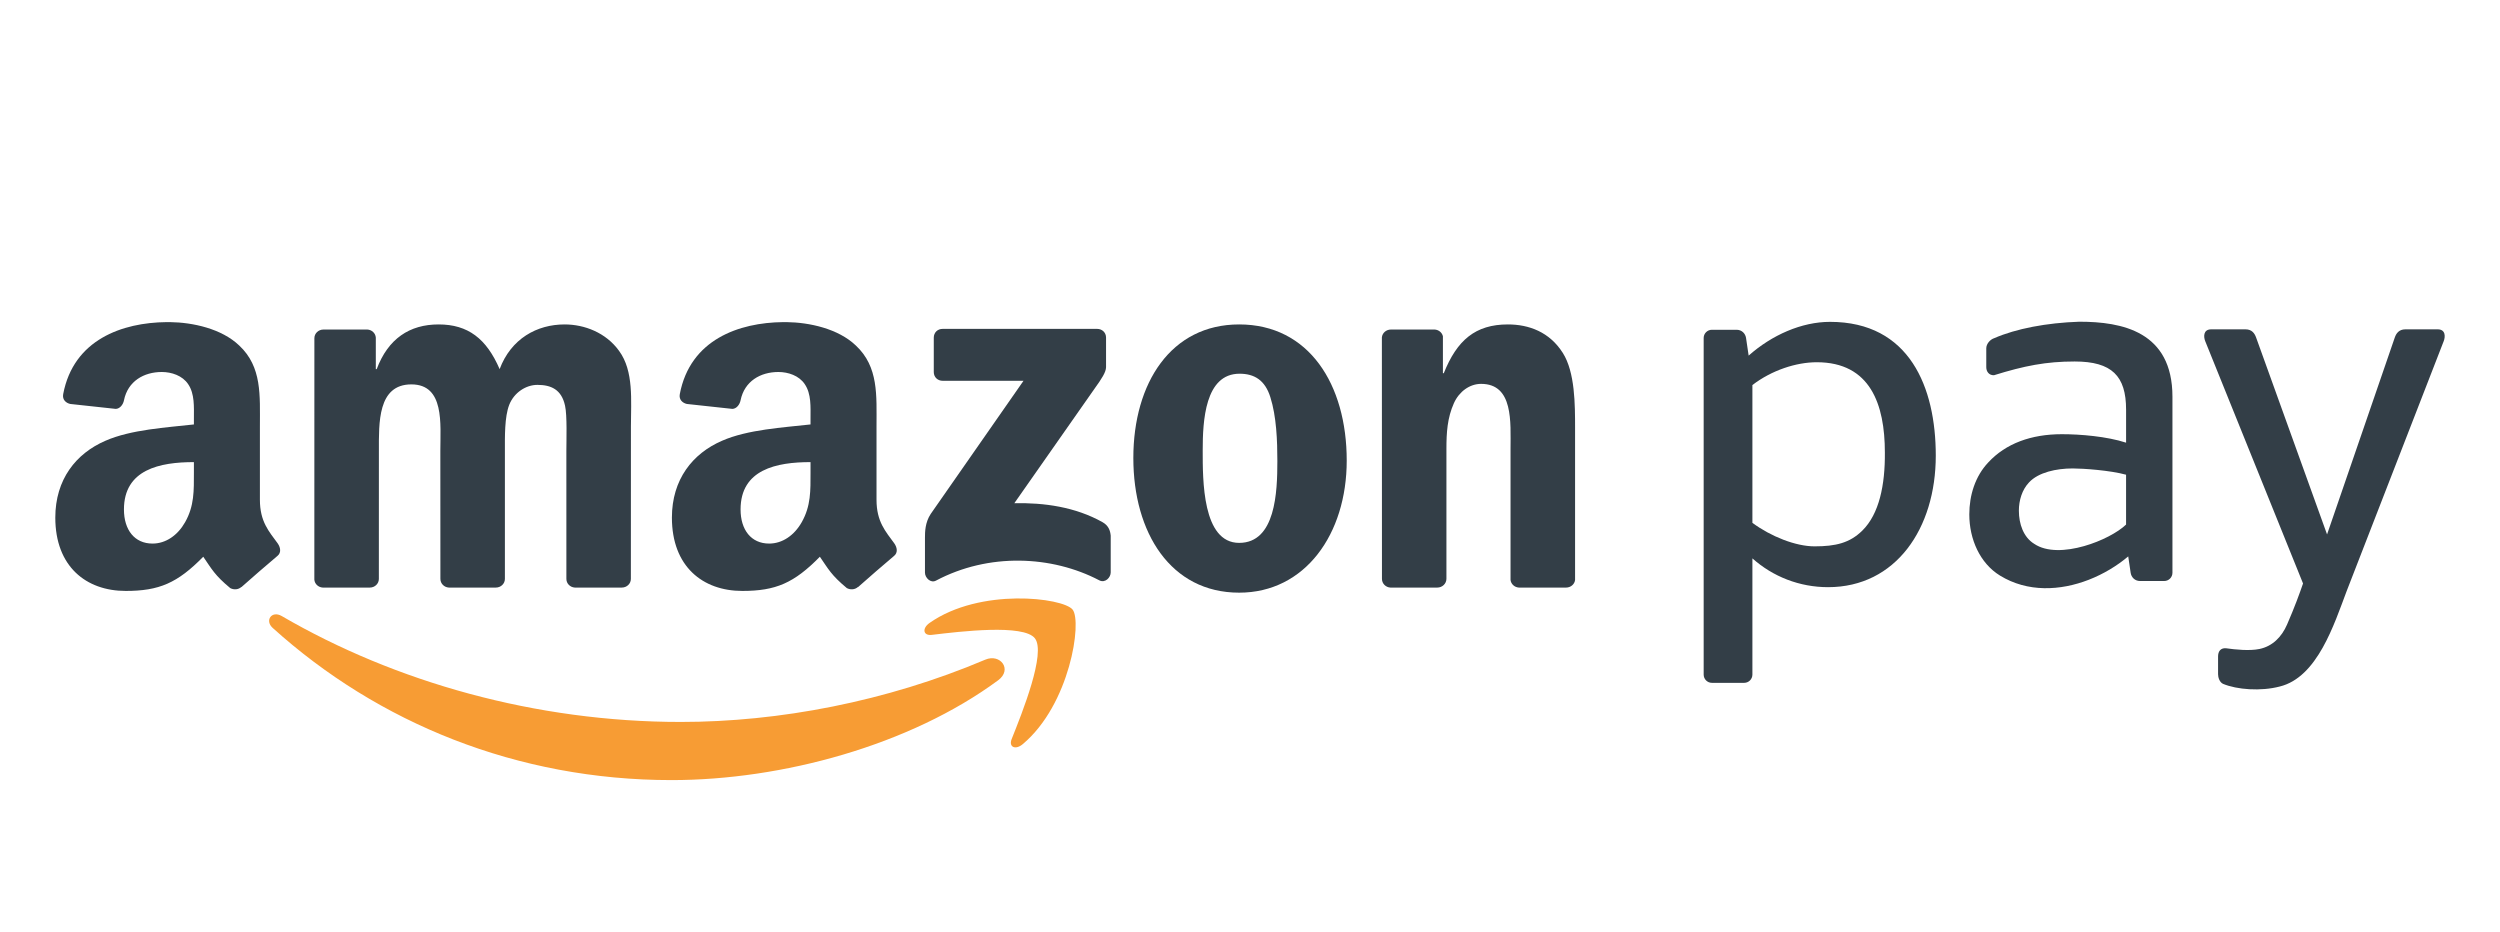
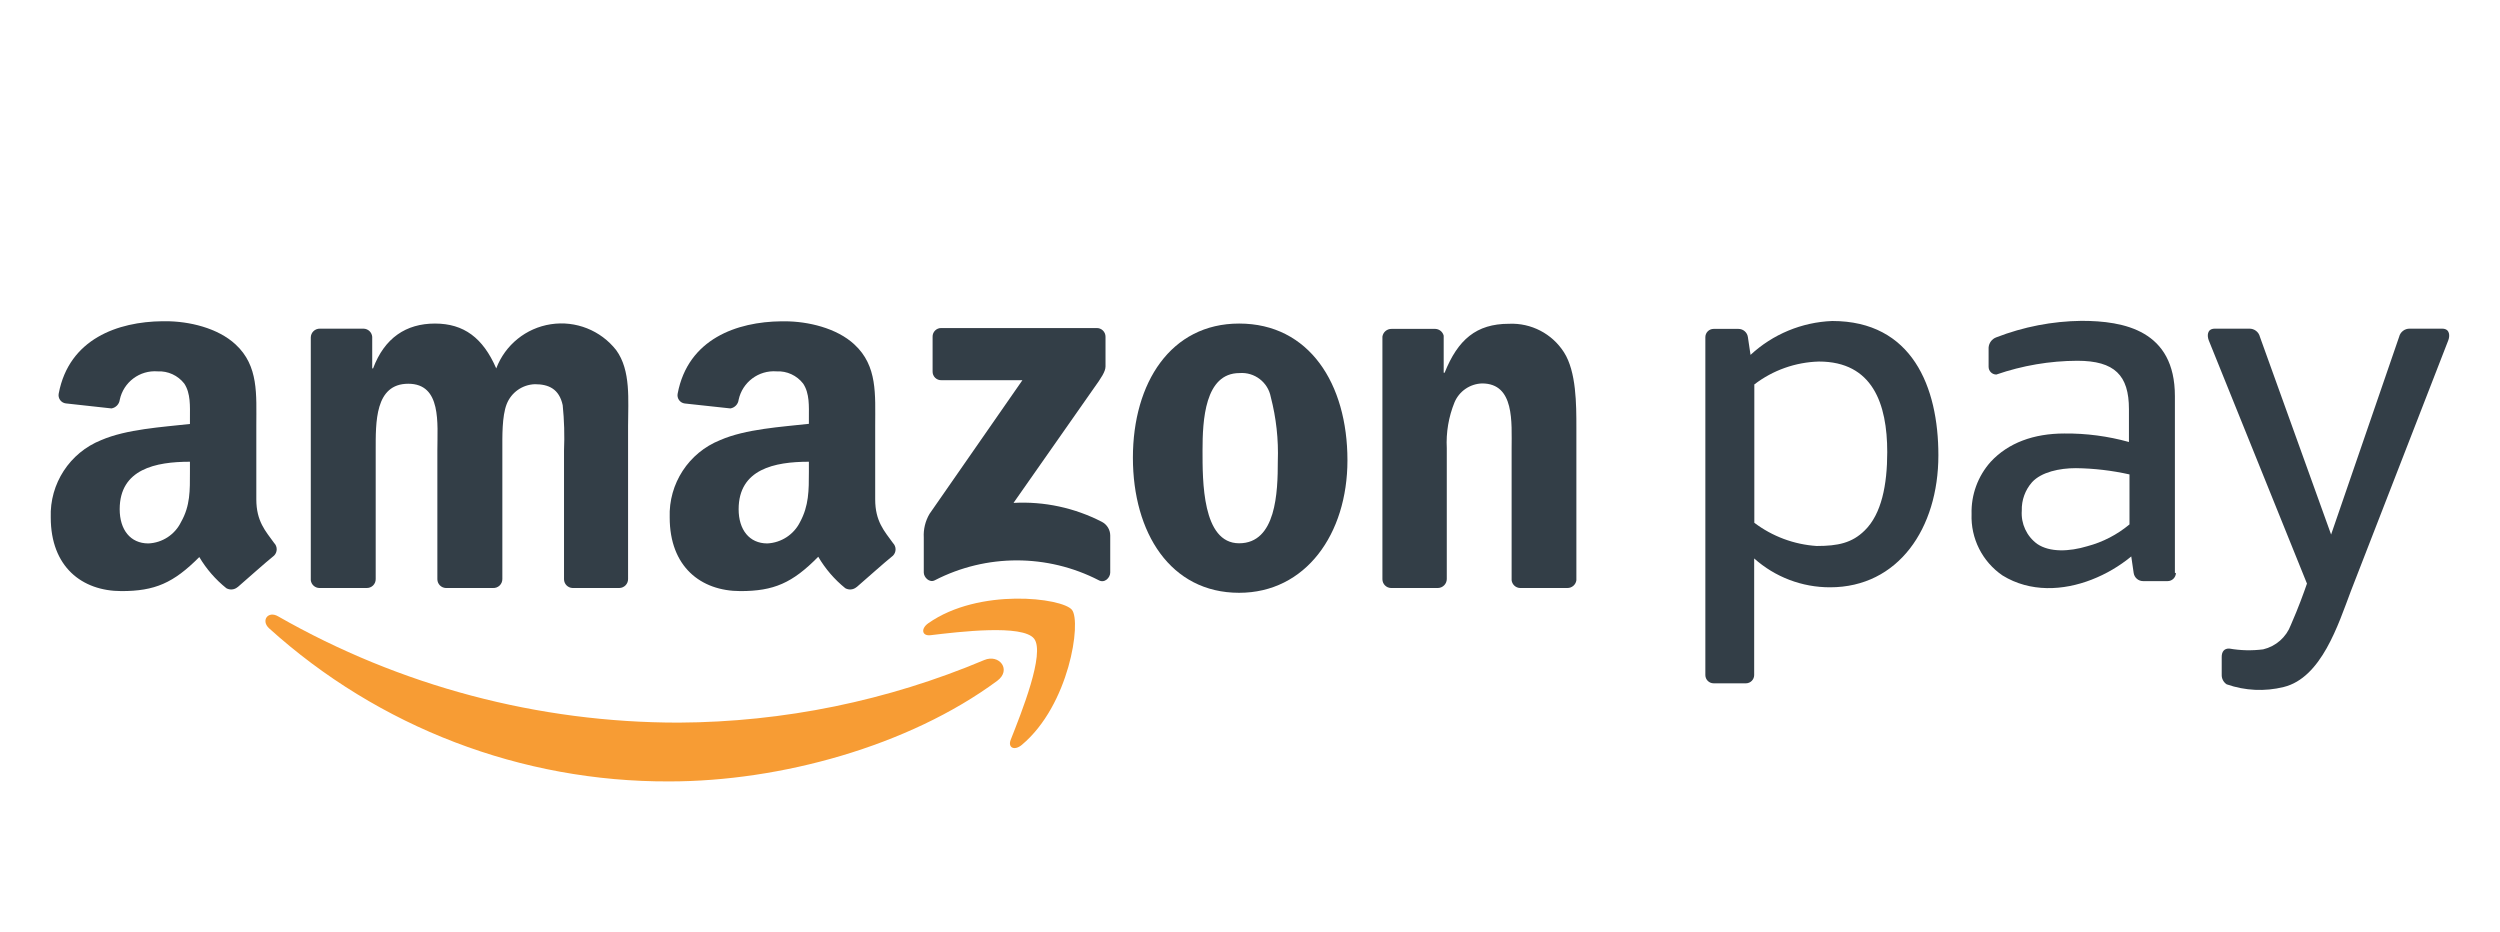
- <svg xmlns="http://www.w3.org/2000/svg" version="1.1" x="0px" y="0px" viewBox="0 0 323.129 120.41" style="enable-background:new 0 0 323.129 120.41;" xml:space="preserve">
-   <g id="amazon-pay">
-     <g>
-       <g>
-         <path style="fill-rule:evenodd;clip-rule:evenodd;fill:#F79C34;" d="M129.012,87.927c-11.413,8.423-27.959,12.902-42.208,12.902     c-19.968,0-37.951-7.382-51.559-19.669c-1.067-0.966-0.115-2.283,1.169-1.536c14.681,8.543,32.838,13.689,51.589,13.689     c12.65,0,26.556-2.626,39.351-8.053C129.283,84.442,130.901,86.531,129.012,87.927z" />
-         <path style="fill-rule:evenodd;clip-rule:evenodd;fill:#F79C34;" d="M133.762,82.503c-1.461-1.869-9.649-0.885-13.329-0.444     c-1.115,0.135-1.288-0.84-0.283-1.545c6.533-4.589,17.239-3.265,18.483-1.727c1.253,1.548-0.331,12.282-6.451,17.403     c-0.943,0.787-1.839,0.367-1.421-0.672C132.14,92.077,135.223,84.375,133.762,82.503z" />
-         <path style="fill-rule:evenodd;clip-rule:evenodd;fill:#333E47;" d="M120.692,48.097v-4.458c0.004-0.679,0.514-1.13,1.13-1.129     l19.984-0.002c0.639,0,1.153,0.464,1.153,1.125v3.823c-0.007,0.642-0.548,1.478-1.505,2.806l-10.352,14.781     c3.842-0.089,7.906,0.486,11.399,2.448c0.787,0.443,0.999,1.099,1.06,1.741v4.757c0,0.656-0.717,1.414-1.473,1.02     c-6.15-3.223-14.312-3.574-21.114,0.038c-0.695,0.371-1.421-0.378-1.421-1.034v-4.523c0-0.723,0.014-1.961,0.744-3.064     l11.992-17.206l-10.442-0.002C121.209,49.22,120.696,48.765,120.692,48.097z" />
-         <path style="fill-rule:evenodd;clip-rule:evenodd;fill:#333E47;" d="M47.797,75.946h-6.08c-0.579-0.037-1.041-0.471-1.088-1.027     l0.005-31.204c0-0.623,0.525-1.122,1.174-1.122l5.662-0.002c0.591,0.03,1.067,0.478,1.104,1.048v4.073h0.115     c1.475-3.94,4.255-5.779,8.001-5.779c3.802,0,6.187,1.839,7.889,5.779c1.475-3.94,4.824-5.779,8.398-5.779     c2.554,0,5.335,1.052,7.037,3.415c1.93,2.628,1.534,6.435,1.534,9.784l-0.007,19.692c0,0.621-0.523,1.121-1.172,1.121h-6.071     c-0.612-0.038-1.092-0.521-1.092-1.12l-0.002-16.543c0-1.312,0.114-4.594-0.171-5.842c-0.453-2.103-1.814-2.694-3.573-2.694     c-1.477,0-3.009,0.985-3.634,2.56c-0.625,1.578-0.567,4.203-0.567,5.977v16.541c0,0.621-0.525,1.121-1.172,1.121h-6.073     c-0.611-0.038-1.092-0.521-1.092-1.12l-0.007-16.543c0-3.48,0.569-8.599-3.744-8.599c-4.371,0-4.199,4.988-4.199,8.599     l-0.004,16.541C48.969,75.445,48.444,75.946,47.797,75.946z" />
-         <path style="fill-rule:evenodd;clip-rule:evenodd;fill:#333E47;" d="M160.218,48.303c-4.482,0-4.766,6.104-4.766,9.913     c0,3.809-0.056,11.952,4.712,11.952c4.71,0,4.937-6.566,4.937-10.571c0-2.626-0.115-5.779-0.91-8.274     C163.511,49.155,162.148,48.303,160.218,48.303z M160.164,41.933c9.023,0,13.902,7.751,13.902,17.599     c0,9.518-5.391,17.071-13.902,17.071c-8.855,0-13.678-7.749-13.678-17.4C146.485,49.484,151.365,41.933,160.164,41.933z" />
-         <path style="fill-rule:evenodd;clip-rule:evenodd;fill:#333E47;" d="M185.769,75.946h-6.059c-0.607-0.038-1.09-0.521-1.09-1.12     l-0.01-31.215c0.052-0.572,0.556-1.018,1.169-1.018l5.639-0.002c0.532,0.028,0.969,0.388,1.081,0.873v4.773h0.114     c1.704-4.269,4.085-6.304,8.284-6.304c2.724,0,5.392,0.985,7.095,3.678c1.589,2.495,1.589,6.696,1.589,9.717v19.636     c-0.066,0.553-0.563,0.982-1.165,0.982h-6.094c-0.563-0.035-1.017-0.45-1.083-0.982V58.023c0-3.415,0.399-8.407-3.802-8.407     c-1.475,0-2.838,0.985-3.518,2.495c-0.852,1.905-0.966,3.809-0.966,5.912v16.802C186.942,75.445,186.417,75.946,185.769,75.946z" />
-         <path style="fill-rule:evenodd;clip-rule:evenodd;fill:#333E47;" d="M110.889,75.869c-0.401,0.36-0.98,0.385-1.435,0.142     c-2.019-1.678-2.381-2.453-3.485-4.052c-3.337,3.399-5.7,4.42-10.024,4.42c-5.118,0-9.1-3.16-9.1-9.476     c0-4.936,2.675-8.291,6.484-9.936c3.298-1.449,7.905-1.711,11.432-2.107V54.07c0-1.45,0.114-3.158-0.74-4.409     c-0.74-1.12-2.161-1.58-3.412-1.58c-2.32,0-4.379,1.188-4.887,3.65c-0.107,0.548-0.506,1.092-1.055,1.12l-5.894-0.639     c-0.497-0.114-1.05-0.513-0.908-1.272c1.338-7.049,7.634-9.247,13.355-9.306h0.451c2.929,0.037,6.67,0.84,8.948,3.025     c2.959,2.764,2.672,6.449,2.672,10.464v9.471c0,2.85,1.184,4.099,2.295,5.634c0.39,0.555,0.476,1.211-0.019,1.617     c-1.242,1.041-3.448,2.957-4.661,4.038L110.889,75.869z M104.762,61.046c0,2.369,0.056,4.343-1.137,6.449     c-0.968,1.709-2.504,2.763-4.21,2.763c-2.33,0-3.695-1.776-3.695-4.409c0-5.179,4.643-6.12,9.042-6.12V61.046z" />
-         <path style="fill-rule:evenodd;clip-rule:evenodd;fill:#333E47;" d="M31.193,75.869c-0.402,0.36-0.983,0.385-1.436,0.142     c-2.021-1.678-2.383-2.453-3.485-4.052c-3.338,3.399-5.7,4.42-10.024,4.42c-5.118,0-9.1-3.16-9.1-9.476     c0-4.936,2.672-8.291,6.484-9.936c3.298-1.449,7.905-1.711,11.43-2.107V54.07c0-1.45,0.115-3.158-0.738-4.409     c-0.74-1.12-2.163-1.58-3.412-1.58c-2.32,0-4.383,1.188-4.887,3.65c-0.105,0.548-0.506,1.092-1.057,1.12l-5.893-0.639     c-0.499-0.114-1.052-0.513-0.908-1.272c1.335-7.049,7.632-9.247,13.355-9.306h0.451c2.929,0.037,6.67,0.84,8.948,3.025     c2.957,2.764,2.672,6.449,2.672,10.464v9.471c0,2.85,1.184,4.099,2.295,5.634c0.387,0.555,0.476,1.211-0.019,1.617     c-1.242,1.041-3.45,2.957-4.663,4.038L31.193,75.869z M25.062,61.046c0,2.369,0.058,4.343-1.137,6.449     c-0.966,1.709-2.502,2.763-4.21,2.763c-2.33,0-3.695-1.776-3.695-4.409c0-5.179,4.645-6.12,9.042-6.12V61.046z" />
-         <path style="fill-rule:evenodd;clip-rule:evenodd;fill:#333E47;" d="M286.689,87.14c0-0.791,0-1.501,0-2.292     c0-0.653,0.32-1.102,1.001-1.062c1.27,0.18,3.067,0.36,4.343,0.098c1.666-0.346,2.861-1.527,3.567-3.146     c0.996-2.278,1.655-4.115,2.072-5.321l-12.648-31.332c-0.213-0.532-0.276-1.519,0.786-1.519h4.421     c0.843,0,1.186,0.535,1.375,1.06l9.17,25.45l8.753-25.45c0.178-0.521,0.537-1.06,1.373-1.06h4.169     c1.055,0,0.996,0.985,0.786,1.519l-12.546,32.31c-1.624,4.301-3.786,11.15-8.657,12.34c-2.442,0.639-5.524,0.408-7.333-0.35     C286.864,88.156,286.689,87.544,286.689,87.14z" />
-         <path style="fill-rule:evenodd;clip-rule:evenodd;fill:#333E47;" d="M280.791,74.037c0,0.583-0.478,1.06-1.064,1.06h-3.118     c-0.674,0-1.134-0.486-1.219-1.06l-0.313-2.122c-1.433,1.212-3.191,2.278-5.098,3.02c-3.667,1.424-7.894,1.66-11.477-0.541     c-2.591-1.59-3.966-4.699-3.966-7.907c0-2.481,0.765-4.941,2.46-6.727c2.262-2.441,5.541-3.639,9.5-3.639     c2.392,0,5.814,0.282,8.304,1.095v-4.271c0-4.343-1.828-6.222-6.649-6.222c-3.685,0-6.503,0.556-10.426,1.776     c-0.628,0.021-0.996-0.457-0.996-1.039v-2.435c0-0.584,0.499-1.149,1.039-1.321c2.801-1.221,6.769-1.982,10.988-2.122     c5.499,0,12.036,1.24,12.036,9.698V74.037z M274.798,67.801v-6.444c-2.093-0.572-5.555-0.81-6.895-0.81     c-2.117,0-4.435,0.5-5.646,1.804c-0.905,0.955-1.314,2.327-1.314,3.653c0,1.715,0.593,3.434,1.979,4.285     c1.61,1.094,4.106,0.961,6.453,0.294C271.63,69.943,273.747,68.811,274.798,67.801z" />
-         <path style="fill-rule:evenodd;clip-rule:evenodd;fill:#333E47;" d="M234.82,46.82c6.918,0,8.802,5.44,8.802,11.668     c0.038,4.199-0.733,7.943-2.908,10.087c-1.627,1.604-3.445,2.042-6.181,2.042c-2.435,0-5.639-1.27-8.032-3.039V49.768     C228.992,47.854,232.171,46.82,234.82,46.82z M225.44,88.258h-4.176c-0.584,0-1.062-0.478-1.062-1.06c0-14.504,0-29.01,0-43.515     c0-0.583,0.478-1.06,1.062-1.06h3.197c0.672,0,1.132,0.486,1.218,1.06l0.336,2.28c2.994-2.658,6.848-4.362,10.52-4.362     c10.286,0,13.668,8.475,13.668,17.288c0,9.429-5.174,17.004-13.923,17.004c-3.685,0-7.13-1.359-9.779-3.721v15.026     C226.5,87.78,226.023,88.258,225.44,88.258z" />
-       </g>
-     </g>
-   </g>
-   <g id="Ebene_1">
- </g>
+ <svg xmlns="http://www.w3.org/2000/svg" viewBox="0 0 323.13 120.41">
+   <defs>
+     <style>.a{fill:#f79c34;}.a,.b{fill-rule:evenodd;}.b{fill:#333e47;}.c{fill:none;}</style>
+   </defs>
+   <path class="a" d="M128.89,88c-11.46,8.46-28.07,13-42.37,13A76.69,76.69,0,0,1,34.77,81.2c-1.07-1-.12-2.29,1.17-1.54A104.24,104.24,0,0,0,87.73,93.4a103,103,0,0,0,39.49-8.09C129.16,84.49,130.79,86.59,128.89,88Z" />
+   <path class="a" d="M133.66,82.55c-1.47-1.88-9.69-.89-13.38-.45-1.12.14-1.3-.84-.29-1.55,6.56-4.61,17.31-3.28,18.56-1.73s-.34,12.32-6.48,17.46c-.95.79-1.84.37-1.43-.67C132,92.16,135.12,84.42,133.66,82.55Z" />
+   <path class="b" d="M120.54,48V43.53a1.1,1.1,0,0,1,1.13-1.13h20.06a1.12,1.12,0,0,1,1.16,1.13v3.84c0,.64-.55,1.48-1.51,2.81L131,65a22.28,22.28,0,0,1,11.44,2.46,2,2,0,0,1,1.06,1.74V74c0,.66-.72,1.42-1.48,1a23.13,23.13,0,0,0-21.19,0c-.7.37-1.43-.38-1.43-1V69.48a5.43,5.43,0,0,1,.75-3.07l12-17.27H121.7A1.1,1.1,0,0,1,120.54,48Z" />
+   <path class="b" d="M47.37,76H41.26a1.14,1.14,0,0,1-1.09-1V43.61a1.15,1.15,0,0,1,1.18-1.13H47a1.15,1.15,0,0,1,1.11,1.05v4.09h.11c1.48-3.95,4.27-5.8,8-5.8s6.21,1.85,7.92,5.8a9,9,0,0,1,15.5-2.37c1.93,2.64,1.54,6.46,1.54,9.82V74.84A1.15,1.15,0,0,1,80.06,76H74a1.14,1.14,0,0,1-1.1-1.12V58.23a40.73,40.73,0,0,0-.17-5.86c-.46-2.11-1.82-2.71-3.59-2.71a4.06,4.06,0,0,0-3.65,2.57c-.62,1.59-.56,4.22-.56,6V74.84A1.15,1.15,0,0,1,63.72,76h-6.1a1.14,1.14,0,0,1-1.09-1.12V58.23c0-3.49.57-8.63-3.76-8.63s-4.21,5-4.21,8.63V74.84A1.14,1.14,0,0,1,47.37,76Z" />
+   <path class="b" d="M160.21,48.22c-4.5,0-4.78,6.12-4.78,10s-.06,12,4.73,12,5-6.59,5-10.61a28.86,28.86,0,0,0-.91-8.3A3.81,3.81,0,0,0,160.21,48.22Zm-.05-6.4c9.06,0,14,7.78,14,17.67,0,9.55-5.41,17.13-14,17.13-8.89,0-13.73-7.77-13.73-17.46S151.33,41.82,160.16,41.82Z" />
+   <path class="b" d="M185.86,76h-6.08a1.14,1.14,0,0,1-1.1-1.12V43.51a1.17,1.17,0,0,1,1.18-1h5.66a1.16,1.16,0,0,1,1.08.88v4.79h.12c1.71-4.28,4.1-6.33,8.31-6.33a8,8,0,0,1,7.12,3.69c1.6,2.51,1.6,6.73,1.6,9.76V75a1.16,1.16,0,0,1-1.17,1h-6.12a1.14,1.14,0,0,1-1.08-1V58c0-3.42.4-8.44-3.82-8.44A4,4,0,0,0,188,52a13.83,13.83,0,0,0-1,5.93V74.84A1.17,1.17,0,0,1,185.86,76Z" />
+   <path class="b" d="M110.7,75.89a1.27,1.27,0,0,1-1.44.14,14.88,14.88,0,0,1-3.5-4.07C102.41,75.37,100,76.4,95.7,76.4c-5.14,0-9.14-3.17-9.14-9.51a10.38,10.38,0,0,1,6.51-10c3.31-1.45,7.94-1.71,11.48-2.11V54c0-1.46.11-3.17-.75-4.43A4.08,4.08,0,0,0,100.38,48a4.66,4.66,0,0,0-4.91,3.67,1.28,1.28,0,0,1-1.06,1.12l-5.91-.64a1.07,1.07,0,0,1-.91-1.28c1.34-7.07,7.66-9.28,13.4-9.34h.45c2.94,0,6.7.85,9,3,3,2.77,2.68,6.47,2.68,10.5v9.51c0,2.86,1.19,4.11,2.3,5.65a1.16,1.16,0,0,1,0,1.63c-1.24,1-3.46,3-4.68,4.05ZM104.55,61c0,2.38,0,4.36-1.14,6.47a5,5,0,0,1-4.23,2.77c-2.34,0-3.71-1.78-3.71-4.42,0-5.2,4.66-6.14,9.08-6.14Z" />
+   <path class="b" d="M30.7,75.89a1.27,1.27,0,0,1-1.44.14A14.88,14.88,0,0,1,25.76,72C22.41,75.37,20,76.4,15.7,76.4c-5.14,0-9.14-3.17-9.14-9.51a10.38,10.38,0,0,1,6.51-10C16.38,55.46,21,55.2,24.55,54.8V54c0-1.46.11-3.17-.74-4.43A4.11,4.11,0,0,0,20.38,48a4.64,4.64,0,0,0-4.9,3.67,1.3,1.3,0,0,1-1.07,1.12L8.5,52.14a1.07,1.07,0,0,1-.91-1.28c1.34-7.07,7.66-9.28,13.4-9.34h.46c2.94,0,6.69.85,9,3,3,2.77,2.68,6.47,2.68,10.5v9.51c0,2.86,1.19,4.11,2.3,5.65a1.16,1.16,0,0,1,0,1.63c-1.24,1-3.46,3-4.68,4.05ZM24.55,61c0,2.38.05,4.36-1.15,6.47a4.93,4.93,0,0,1-4.22,2.77c-2.34,0-3.71-1.78-3.71-4.42,0-5.2,4.66-6.14,9.08-6.14Z" />
+   <path class="b" d="M287.16,87.2V84.9c0-.66.32-1.11,1-1.07a14.49,14.49,0,0,0,4.36.1,5.06,5.06,0,0,0,3.58-3.16c1-2.28,1.66-4.13,2.08-5.34L285.49,44c-.21-.53-.28-1.52.79-1.52h4.44a1.38,1.38,0,0,1,1.38,1.06l9.2,25.55,8.79-25.55a1.38,1.38,0,0,1,1.38-1.06h4.18c1.06,0,1,1,.79,1.52L303.85,76.41c-1.63,4.32-3.8,11.2-8.69,12.39a12.89,12.89,0,0,1-7.36-.35A1.43,1.43,0,0,1,287.16,87.2Z" />
+   <path class="b" d="M281.24,74.05a1.07,1.07,0,0,1-1.07,1.06H277a1.23,1.23,0,0,1-1.22-1.06l-.31-2.13a18.68,18.68,0,0,1-5.12,3c-3.68,1.43-7.93,1.67-11.52-.54a9.19,9.19,0,0,1-4-7.94,9.72,9.72,0,0,1,2.47-6.75c2.27-2.45,5.56-3.66,9.53-3.66a30,30,0,0,1,8.34,1.1V52.88c0-4.36-1.84-6.25-6.68-6.25a32.47,32.47,0,0,0-10.46,1.78,1,1,0,0,1-1-1V44.93a1.52,1.52,0,0,1,1-1.33,31.46,31.46,0,0,1,11-2.13c5.52,0,12.08,1.24,12.08,9.73V74.05Zm-6-6.26V61.32a33.71,33.71,0,0,0-6.93-.81c-2.12,0-4.45.5-5.66,1.81A5.32,5.32,0,0,0,261.32,66a4.89,4.89,0,0,0,2,4.31c1.61,1.09,4.12,1,6.47.29A14.18,14.18,0,0,0,275.23,67.79Z" />
+   <path class="b" d="M235.1,46.73c6.94,0,8.83,5.46,8.83,11.71,0,4.21-.73,8-2.92,10.13-1.63,1.61-3.45,2-6.2,2a15,15,0,0,1-8.06-3V49.69A14.37,14.37,0,0,1,235.1,46.73Zm-9.42,41.59h-4.19a1.07,1.07,0,0,1-1.07-1.06V43.58a1.07,1.07,0,0,1,1.07-1.07h3.21a1.23,1.23,0,0,1,1.22,1.07l.34,2.29a16.46,16.46,0,0,1,10.56-4.38c10.32,0,13.72,8.51,13.72,17.35,0,9.47-5.2,17.07-14,17.07a14.69,14.69,0,0,1-9.81-3.73V87.26A1.07,1.07,0,0,1,225.68,88.32Z" />
+   <rect class="c" width="323.13" height="120.41" />
</svg>
